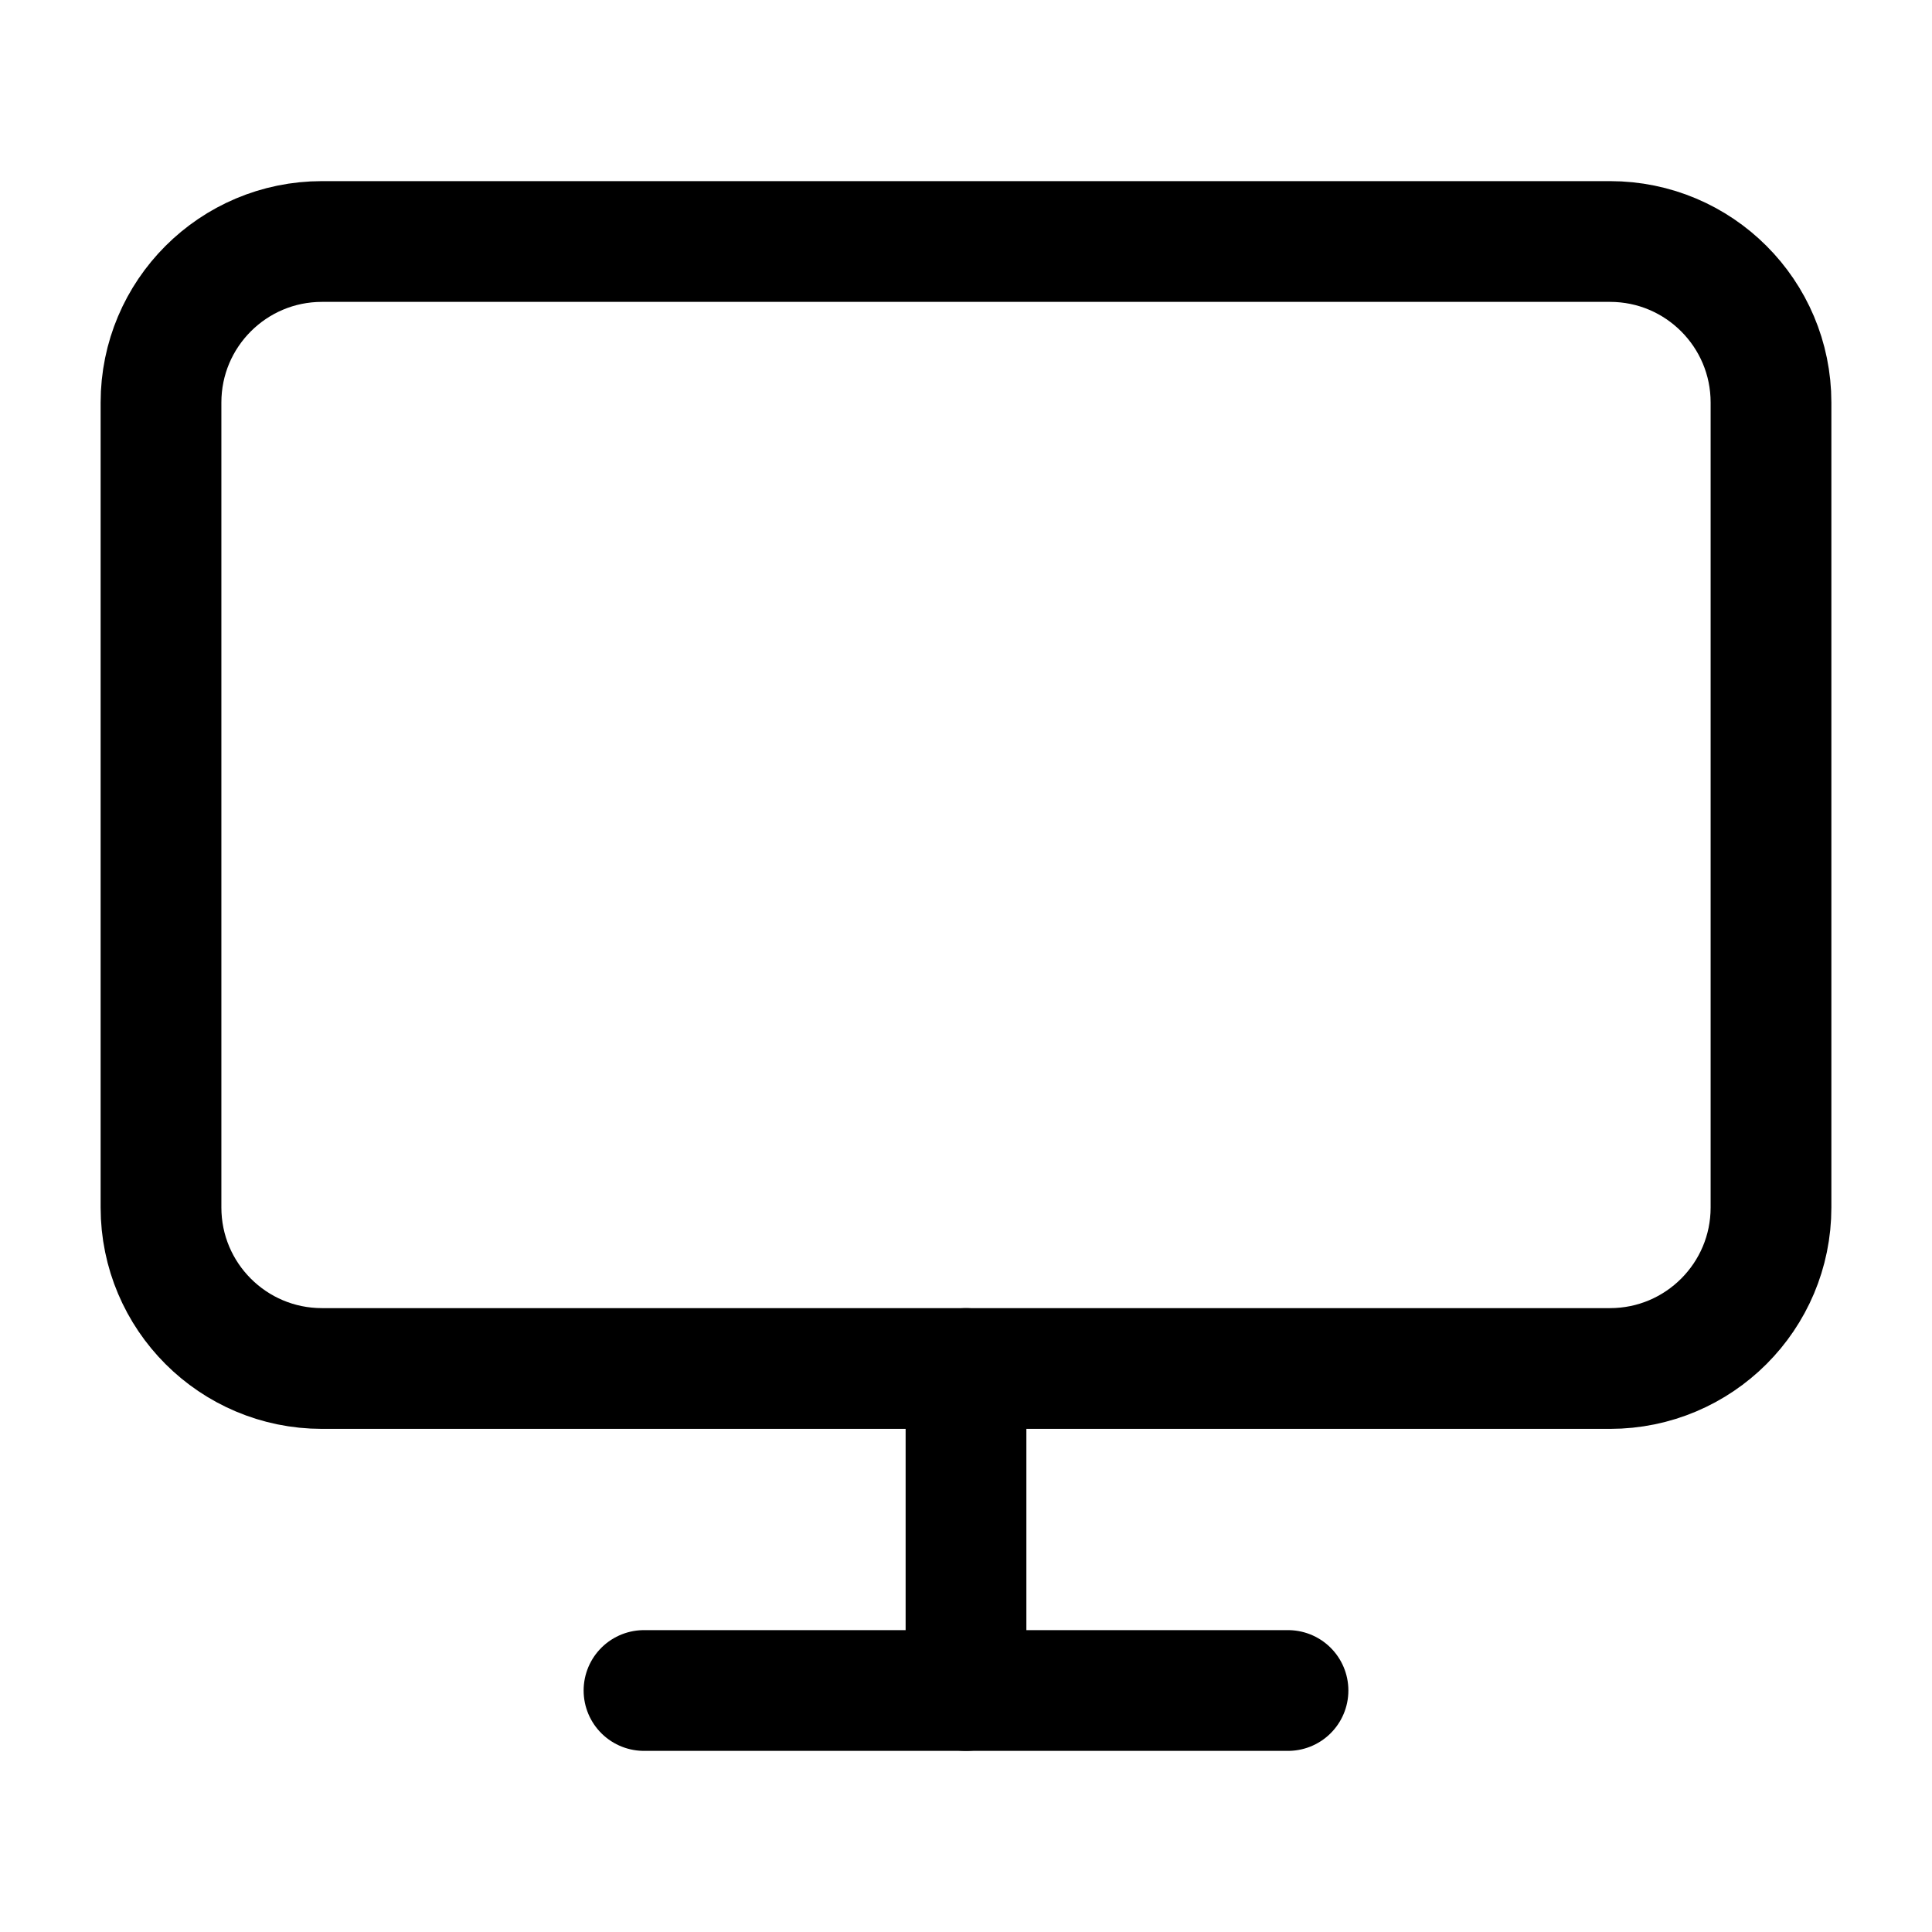
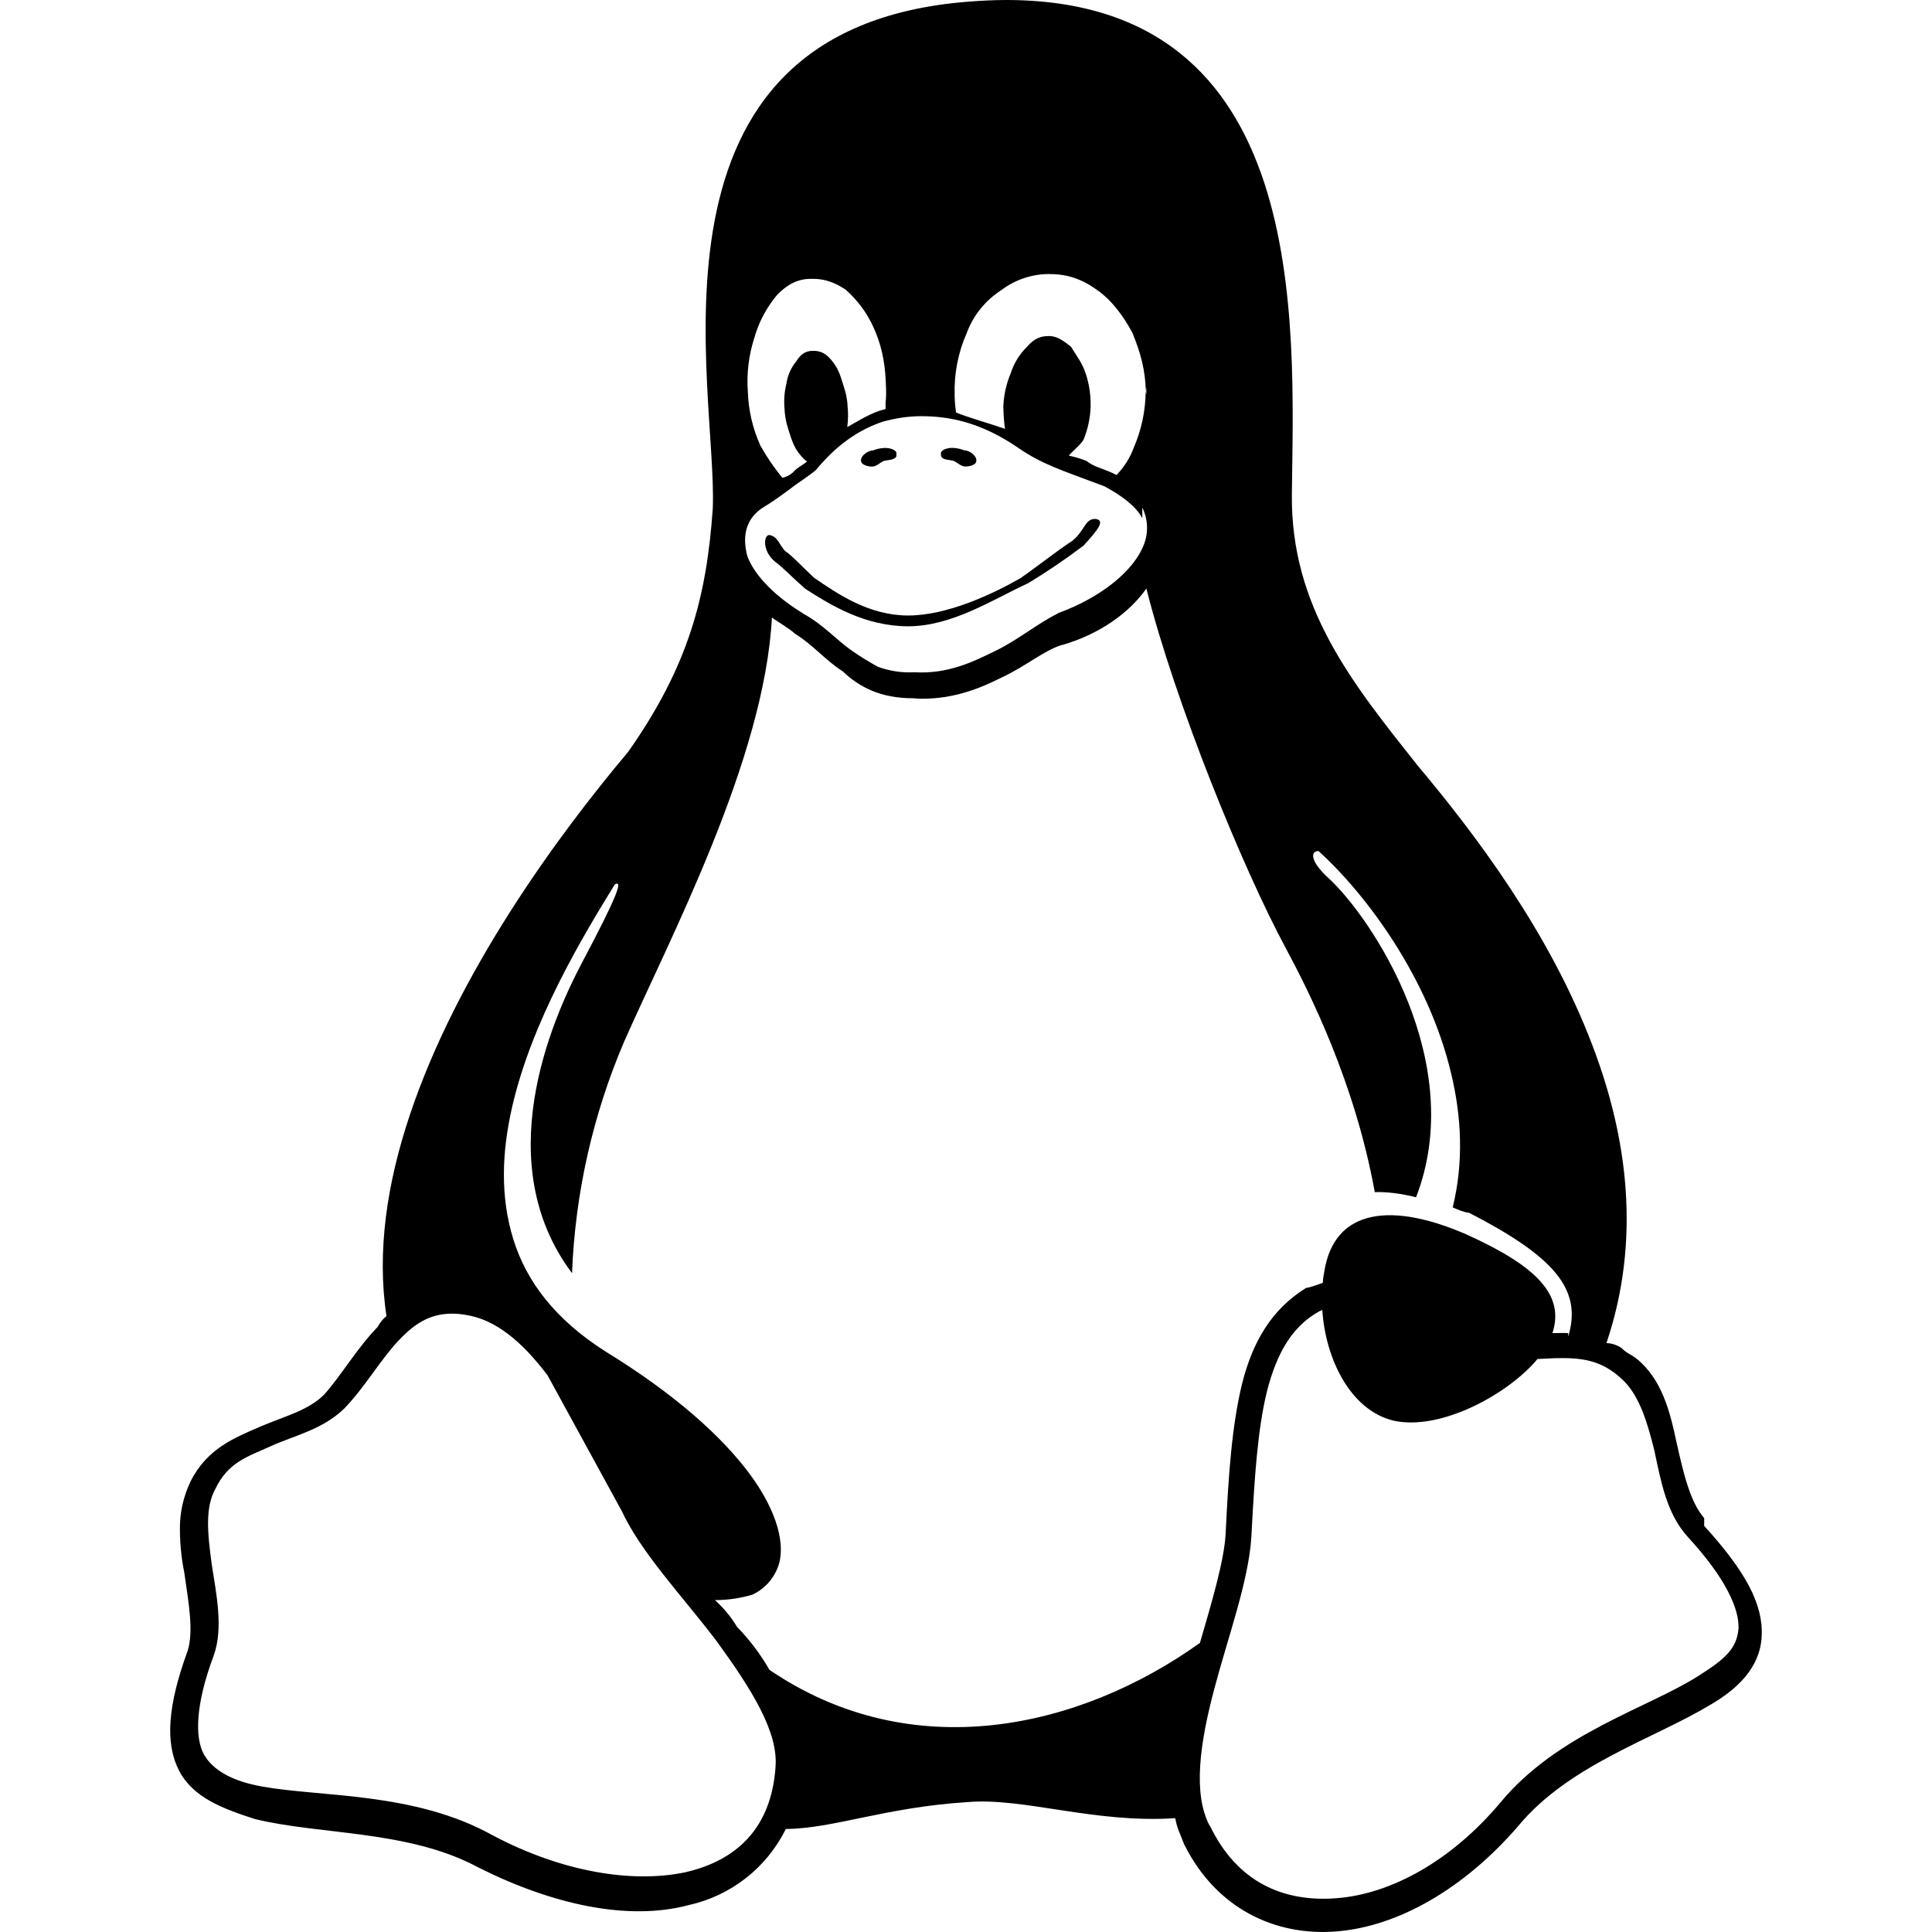
- <svg xmlns="http://www.w3.org/2000/svg" viewBox="0 0 24 24" fill="none" stroke="currentColor" stroke-width="1.5" stroke-linecap="round" stroke-linejoin="round">
-   <rect x="2" y="3" width="20" height="14" rx="2" />
-   <path d="M8 21h8" />
-   <path d="M12 17v4" />
+ <svg xmlns="http://www.w3.org/2000/svg" viewBox="0 0 24 24" fill="currentColor" aria-hidden="true" focusable="false">
+   <path d="M12.504 0c-.155 0-.315.008-.48.021-4.226.333-3.105 4.807-3.17 6.298-.076 1.092-.3 1.953-1.05 3.02-.885 1.051-2.127 2.75-2.716 4.521-.278.832-.41 1.684-.287 2.489a.424.424 0 00-.11.135c-.26.268-.45.6-.663.839-.199.199-.485.267-.797.4-.313.136-.658.269-.864.68-.09.189-.136.394-.132.602 0 .199.027.4.055.536.058.399.116.728.04.97-.249.68-.28 1.145-.106 1.484.174.334.535.47.94.601.81.2 1.91.135 2.774.6.926.466 1.866.67 2.616.47.526-.116.97-.464 1.208-.946.587-.003 1.23-.269 2.26-.334.699-.058 1.574.267 2.577.2.025.134.063.198.114.333l.003.003c.391.778 1.113 1.132 1.884 1.071.771-.06 1.592-.536 2.257-1.306.631-.765 1.683-1.084 2.378-1.503.348-.199.629-.469.649-.853.023-.4-.2-.811-.714-1.376v-.097l-.003-.003c-.17-.2-.25-.535-.338-.926-.085-.401-.182-.786-.492-1.046h-.003c-.059-.054-.123-.067-.188-.135a.357.357 0 00-.19-.064c.431-1.278.264-2.55-.173-3.694-.533-1.41-1.465-2.638-2.175-3.483-.796-1.005-1.576-1.957-1.56-3.368.026-2.152.236-6.133-3.544-6.139zm.529 3.405h.013c.213 0 .396.062.584.198.19.135.33.332.438.533.105.259.158.459.166.724 0-.02.006-.04.006-.06v.105a.086.086 0 01-.004-.021l-.004-.024a1.807 1.807 0 01-.15.706.953.953 0 01-.213.335.71.71 0 00-.088-.042c-.104-.045-.198-.064-.284-.133a1.312 1.312 0 00-.22-.066c.05-.06.146-.133.183-.198.053-.128.082-.264.088-.402v-.02a1.21 1.21 0 00-.061-.4c-.045-.134-.101-.2-.183-.333-.084-.066-.167-.132-.267-.132h-.016c-.093 0-.176.03-.262.132a.8.8 0 00-.205.334 1.18 1.18 0 00-.09.4v.019c.002.089.008.179.02.267-.193-.067-.438-.135-.607-.202a1.635 1.635 0 01-.018-.2v-.02a1.772 1.772 0 01.15-.768c.082-.22.232-.406.43-.533a.985.985 0 01.594-.2zm-2.962.059h.036c.142 0 .27.048.399.135.146.129.264.288.344.465.09.199.14.4.153.667v.004c.007.134.006.2-.002.266v.08c-.03.007-.056.018-.083.024-.152.055-.274.135-.393.2.012-.09.013-.18.003-.267v-.015c-.012-.133-.04-.2-.082-.333a.613.613 0 00-.166-.267.248.248 0 00-.183-.064h-.021c-.071.006-.13.04-.186.132a.552.552 0 00-.12.27.944.944 0 00-.023.33v.015c.012.135.037.2.08.334.046.134.098.2.166.268.01.009.02.018.034.024-.07.057-.117.07-.176.136a.304.304 0 01-.131.068 2.62 2.62 0 01-.275-.402 1.772 1.772 0 01-.155-.667 1.759 1.759 0 01.08-.668 1.43 1.43 0 01.283-.535c.128-.133.26-.2.418-.2zm1.37 1.706c.332 0 .733.065 1.216.399.293.2.523.269 1.052.468h.003c.255.136.405.266.478.399v-.131a.571.571 0 01.016.47c-.123.31-.516.643-1.063.842v.002c-.268.135-.501.333-.775.465-.276.135-.588.292-1.012.267a1.139 1.139 0 01-.448-.067 3.566 3.566 0 01-.322-.198c-.195-.135-.363-.332-.612-.465v-.005h-.005c-.4-.246-.616-.512-.686-.71-.07-.268-.005-.47.193-.6.224-.135.38-.271.483-.336.104-.074.143-.102.176-.131h.002v-.003c.169-.202.436-.47.839-.601.139-.036.294-.065.466-.065zm2.8 2.142c.358 1.417 1.196 3.475 1.735 4.473.286.534.855 1.659 1.102 3.024.156-.005.33.018.513.064.646-1.671-.546-3.467-1.089-3.966-.22-.2-.232-.335-.123-.335.59.534 1.365 1.572 1.646 2.757.13.535.16 1.104.021 1.67.067.028.135.06.205.067 1.032.534 1.413.938 1.23 1.537v-.043c-.06-.003-.12 0-.18 0h-.016c.151-.467-.182-.825-1.065-1.224-.915-.4-1.646-.336-1.77.465-.008.043-.013.066-.018.135-.068.023-.139.053-.209.064-.43.268-.662.669-.793 1.187-.13.533-.17 1.156-.205 1.869v.003c-.02.334-.17.838-.319 1.35-1.5 1.072-3.58 1.538-5.348.334a2.645 2.645 0 00-.402-.533 1.45 1.45 0 00-.275-.333c.182 0 .338-.03.465-.067a.615.615 0 00.314-.334c.108-.267 0-.697-.345-1.163-.345-.467-.931-.995-1.788-1.521-.63-.4-.986-.87-1.15-1.396-.165-.534-.143-1.085-.015-1.645.245-1.07.873-2.11 1.274-2.763.107-.065.037.135-.408.974-.396.751-1.14 2.497-.122 3.854a8.123 8.123 0 01.647-2.876c.564-1.278 1.743-3.504 1.836-5.268.048.036.217.135.289.202.218.133.38.333.59.465.21.201.477.335.876.335.039.003.075.006.11.006.412 0 .73-.134.997-.268.29-.134.52-.334.74-.4h.005c.467-.135.835-.402 1.044-.7zm2.185 8.958c.037.6.343 1.245.882 1.377.588.134 1.434-.333 1.791-.765l.211-.01c.315-.007.577.01.847.268l.003.003c.208.199.305.53.391.876.085.4.154.78.409 1.066.486.527.645.906.636 1.14l.003-.007v.018l-.003-.012c-.015.262-.185.396-.498.595-.63.401-1.746.712-2.457 1.57-.618.737-1.37 1.14-2.036 1.191-.664.053-1.237-.2-1.574-.898l-.005-.003c-.21-.4-.12-1.025.056-1.69.176-.668.428-1.344.463-1.897.037-.714.076-1.335.195-1.814.12-.465.308-.797.641-.984l.045-.022zm-10.814.049h.01c.053 0 .105.005.157.014.376.055.706.333 1.023.752l.91 1.664.003.003c.243.533.754 1.064 1.189 1.637.434.598.77 1.131.729 1.57v.006c-.057.744-.48 1.148-1.125 1.294-.645.135-1.52.002-2.395-.464-.968-.536-2.118-.469-2.857-.602-.369-.066-.61-.2-.723-.4-.11-.2-.113-.602.123-1.23v-.004l.002-.003c.117-.334.03-.752-.027-1.118-.055-.401-.083-.71.043-.94.16-.334.396-.4.69-.533.294-.135.64-.202.915-.47h.002v-.002c.256-.268.445-.601.668-.838.19-.201.38-.336.663-.336zm7.159-9.074c-.435.201-.945.535-1.488.535-.542 0-.97-.267-1.28-.466-.154-.134-.28-.268-.373-.335-.164-.134-.144-.333-.074-.333.109.016.129.134.199.2.096.066.215.2.36.333.292.2.68.467 1.167.467.485 0 1.053-.267 1.398-.466.195-.135.445-.334.648-.467.156-.136.149-.267.279-.267.128.016.034.134-.147.332a8.097 8.097 0 01-.69.468zm-1.082-1.583V5.64c-.006-.02.013-.042.029-.05.074-.043.18-.027.26.004.063 0 .16.067.15.135-.006.049-.085.066-.135.066-.055 0-.092-.043-.141-.068-.052-.018-.146-.008-.163-.065zm-.551 0c-.02.058-.113.049-.166.066-.047.025-.086.068-.14.068-.05 0-.13-.02-.136-.068-.01-.066.088-.133.15-.133.08-.031.184-.047.259-.005.019.009.036.03.03.05v.02h.003z" />
</svg>
